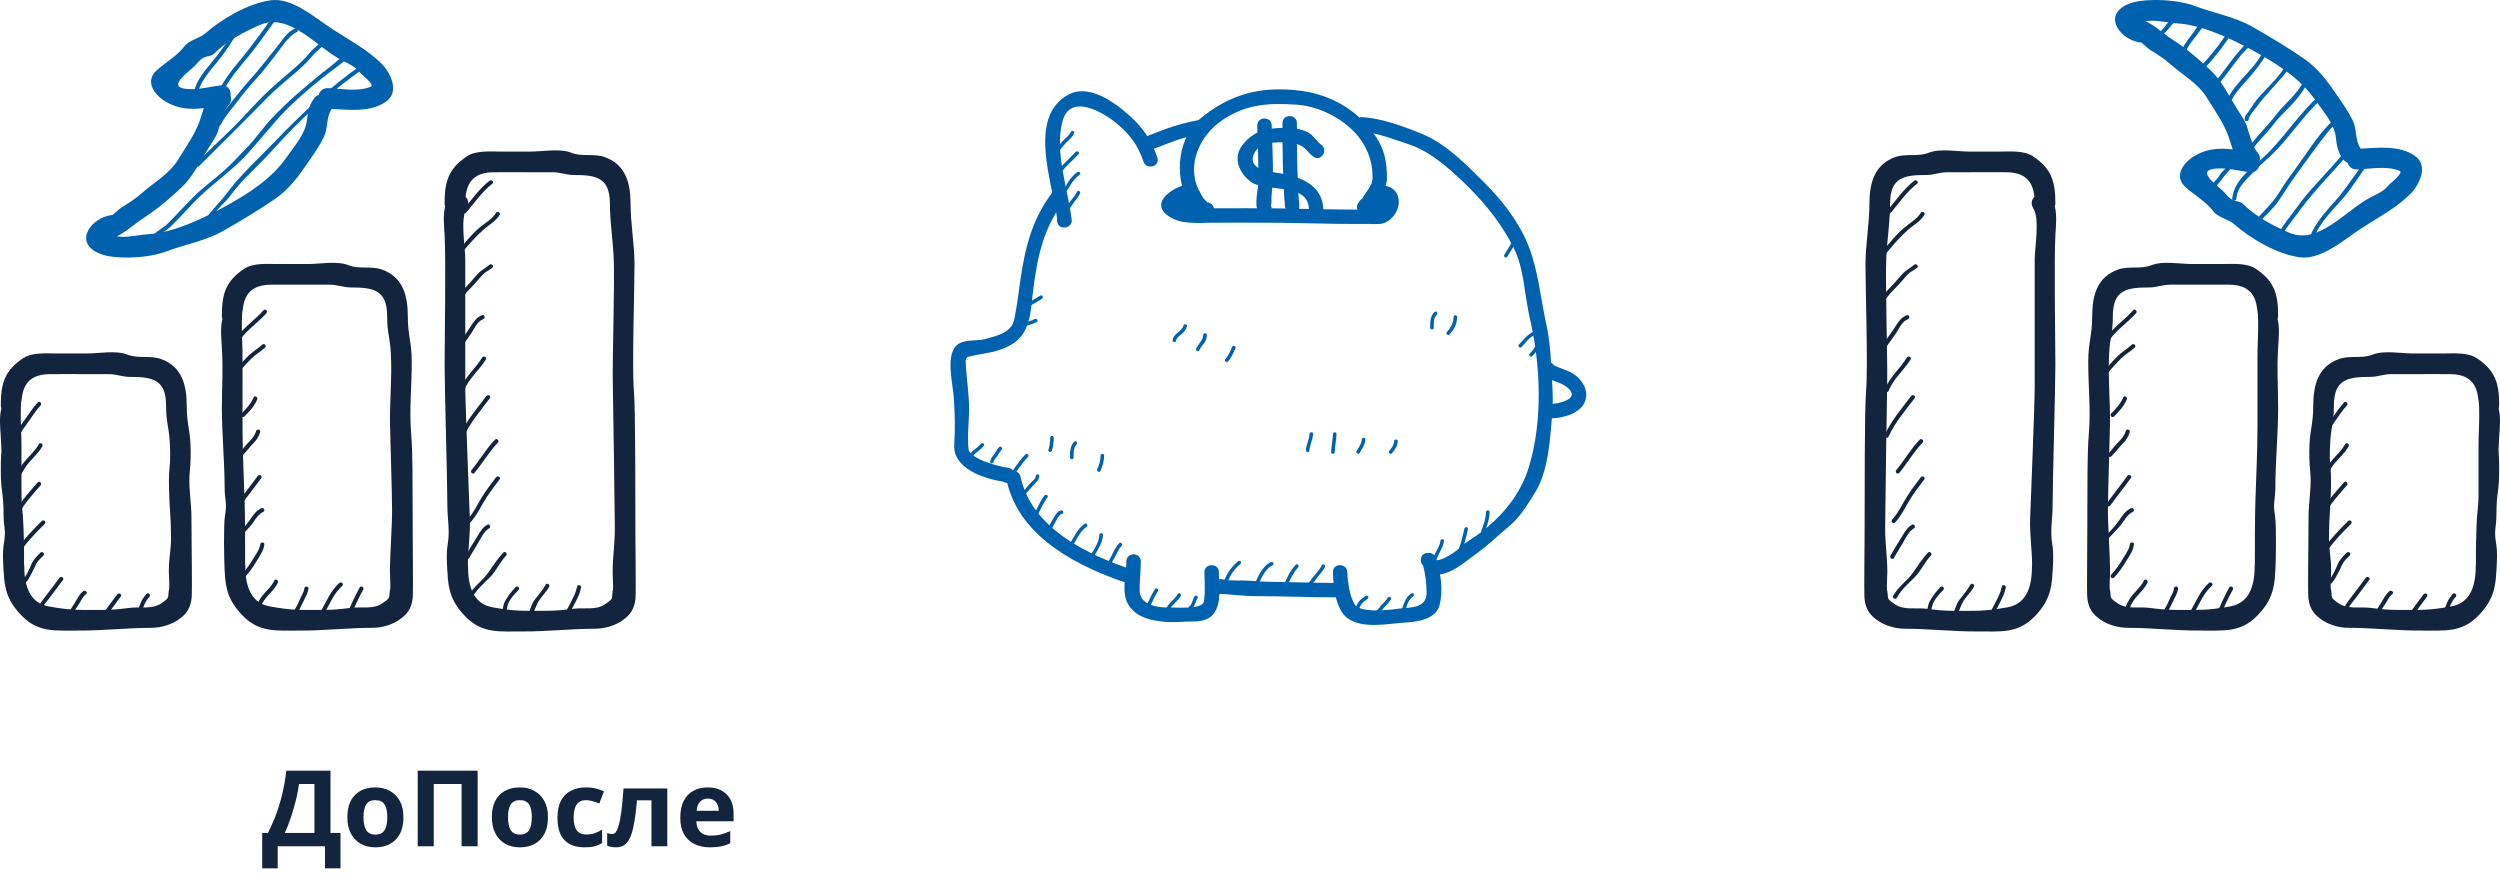
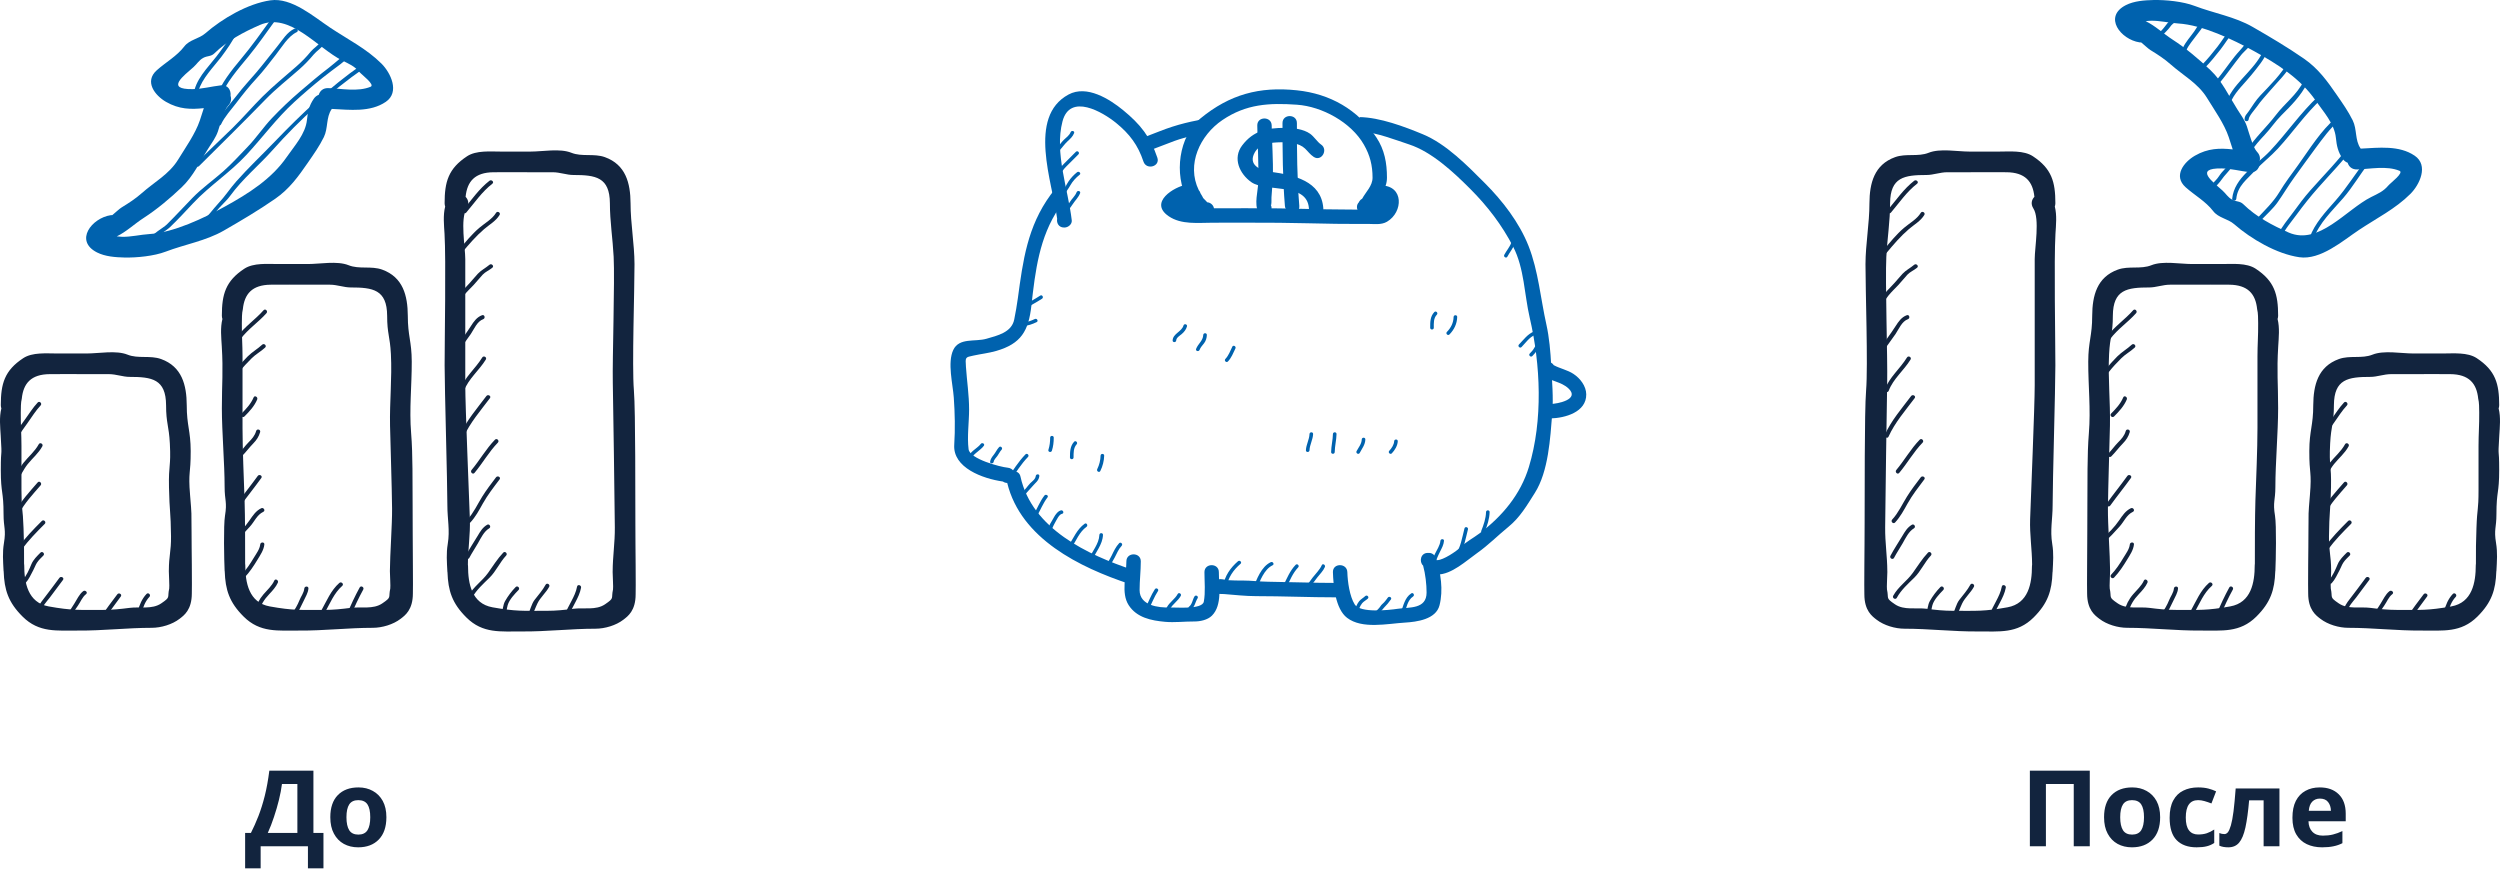
<svg xmlns="http://www.w3.org/2000/svg" viewBox="0 0 503.353 179.417">
  <defs>
    <clipPath id="a_2_3">
      <path d="M0 134.563h377.515V0H0z" />
    </clipPath>
  </defs>
  <g clip-path="url(#a_2_3)" transform="matrix(1.33333 0 0 -1.33333 0 179.417)">
    <path d="M5.694 73.782c-.733-.779-1.29-1.699-1.921-2.56-.59-.802-1.195-1.615-1.664-2.495-.19-.354.35-.67.539-.314.438.821 1.004 1.557 1.54 2.315.626.882 1.205 1.824 1.947 2.613.275.293-.165.735-.441.441M5.853 67.48c-.6-1.097-1.547-1.86-2.32-2.82-.332-.413-.598-.876-.928-1.292-.293-.368-.356-.857-.655-1.234-.246-.31.192-.755.442-.44.685.864 1.092 1.914 1.798 2.792.74.92 1.627 1.626 2.202 2.68.193.352-.346.668-.54.314M5.694 61.719c-1.22-1.412-2.508-2.763-3.377-4.431-.186-.356.353-.672.539-.314.844 1.62 2.094 2.932 3.279 4.304.26.303-.178.747-.441.44M6.317 55.895c-1.272-1.272-2.523-2.556-3.584-4.015-.237-.326.304-.636.538-.314 1.03 1.413 2.254 2.654 3.487 3.888.285.285-.156.726-.44.441M6.11 51.111c-.514-.515-1.08-1.058-1.366-1.74-.343-.824-.734-1.753-1.339-2.419-.27-.296.17-.739.441-.442.526.58.808 1.272 1.178 1.951.198.362.32.75.542 1.104.26.413.642.762.984 1.106.284.285-.157.725-.44.44M8.972 47.305c-.793-1.06-1.569-2.132-2.385-3.172-.469-.598-.909-1.204-.985-1.977-.039-.401.585-.397.624 0 .082.836.813 1.537 1.297 2.174.67.88 1.324 1.776 1.988 2.66.242.322-.3.632-.539.315M12.557 45.29c-.61-.476-.926-1.245-1.336-1.88-.468-.723-.935-1.389-1.24-2.21-.14-.379.463-.54.602-.167.282.76.715 1.406 1.177 2.062.411.584.66 1.303 1.238 1.752.318.247-.127.684-.44.442M17.708 44.81c-.395-.571-.853-1.094-1.248-1.664-.44-.634-.868-1.251-1.407-1.81-.28-.288.16-.73.442-.44.467.484.872 1.007 1.253 1.56.478.698 1.018 1.345 1.499 2.039.23.332-.311.642-.54.315M22.124 44.872c-.688-.725-1.08-1.678-1.328-2.634-.1-.389.501-.554.602-.165.22.852.553 1.711 1.167 2.358.277.291-.163.734-.44.441M39.802 87.717c-1.254-1.422-2.863-2.486-4-4.016-.24-.322.301-.633.54-.314 1.1 1.482 2.685 2.51 3.901 3.889.265.3-.174.743-.44.44M39.595 82.517c-.698-.65-1.522-1.103-2.2-1.784a21.339 21.339 0 0 1-1.801-2.023c-.246-.32.297-.63.539-.314.567.736 1.215 1.406 1.87 2.064.618.62 1.395 1.022 2.033 1.617.295.274-.147.713-.441.44M38.298 74.55c-.405-.958-1.097-1.705-1.823-2.432-.285-.285.156-.726.44-.441.76.76 1.497 1.556 1.922 2.56.154.365-.383.683-.54.314M38.682 69.484c-.205-.727-.646-1.21-1.167-1.733-.514-.516-.936-1.143-1.457-1.664-.284-.287.157-.727.441-.442.623.622 1.138 1.337 1.751 1.961.49.498.844 1.038 1.034 1.712.11.39-.493.553-.602.166M38.922 62.695c-1.013-1.406-2.107-2.753-3.12-4.16-.235-.327.306-.638.539-.314 1.013 1.407 2.107 2.753 3.12 4.161.235.327-.306.637-.539.313M39.45 57.816c-.809-.384-1.272-1.109-1.765-1.822a12.445 12.445 0 0 0-2.603-2.754c-.315-.24-.005-.784.314-.539.894.687 1.554 1.498 2.316 2.313.71.758 1.067 1.795 2.052 2.263.363.172.047.71-.315.54M39.295 52.347c-.072-.71-.599-1.397-.96-1.997-.548-.912-1.122-1.794-1.86-2.565-.278-.292.162-.733.441-.442.775.81 1.379 1.735 1.959 2.69.435.72.957 1.46 1.044 2.314.04.4-.584.396-.624 0M41.418 46.889c-.333-.761-1.085-1.447-1.63-2.074a6.028 6.028 0 0 1-1.314-2.576c-.092-.391.51-.558.602-.165.256 1.085.818 1.972 1.584 2.773.464.486 1.025 1.105 1.297 1.728.16.364-.378.682-.539.314M45.95 45.691c-.061-.662-.515-1.199-.746-1.804-.255-.668-.701-1.384-1.083-1.99-.215-.342.326-.655.539-.314.45.716.856 1.498 1.207 2.267.279.613.645 1.155.708 1.841.036.401-.588.397-.624 0M51.241 46.536c-1.292-1.139-1.928-2.753-2.752-4.223-.197-.35.341-.666.538-.314.797 1.421 1.406 2.995 2.655 4.096.302.267-.14.706-.44.441M54.312 45.849a39.164 39.164 0 0 1-1.904-4.026c-.15-.373.453-.534.603-.165a37.756 37.756 0 0 0 1.84 3.877c.193.353-.346.668-.539.314M73.912 107.267c-1.576-1.222-2.677-2.86-3.951-4.368-.258-.305.18-.749.44-.44 1.275 1.507 2.376 3.145 3.952 4.367.318.246-.128.684-.441.441M74.903 102.42c-.569-.95-1.714-1.565-2.547-2.28-1.126-.967-2.073-2.137-3.02-3.272-.256-.307.183-.75.441-.44 1.041 1.246 2.091 2.473 3.327 3.534.798.685 1.784 1.22 2.338 2.143.206.346-.333.66-.539.315M73.912 94.58c-.585-.492-1.22-.792-1.752-1.351-.555-.583-1.035-1.226-1.603-1.798-.92-.922-1.823-1.931-2.133-3.228-.094-.391.508-.557.602-.165.35 1.459 1.51 2.456 2.504 3.5.476.502.89 1.059 1.368 1.56.399.422 1.007.664 1.455 1.042.309.258-.135.698-.441.44M72.801 86.966c-.8-.286-1.267-.973-1.708-1.665-.706-1.112-1.526-2.146-2.222-3.263-.214-.343.326-.655.538-.314.52.83 1.141 1.589 1.685 2.402.51.763.951 1.908 1.873 2.238.376.134.214.738-.166.602M72.823 80.582c-1.035-1.693-2.654-2.972-3.36-4.857-.14-.378.463-.54.603-.166.673 1.801 2.3 3.079 3.296 4.71.21.343-.33.657-.54.313M73.447 74.758c-1.374-1.83-3.016-3.717-3.952-5.823-.162-.364.376-.682.539-.314.936 2.106 2.578 3.99 3.952 5.823.24.322-.301.632-.54.314M74.743 68.167c-1.353-1.395-2.294-3.094-3.535-4.576-.256-.307.182-.75.441-.442 1.24 1.483 2.184 3.184 3.535 4.577.28.289-.16.73-.44.441M74.903 62.487c-.72-.952-1.448-1.896-2.08-2.91-.733-1.175-1.292-2.45-2.239-3.474-.273-.295.168-.737.441-.44.79.852 1.315 1.842 1.878 2.85.726 1.3 1.644 2.476 2.54 3.66.241.321-.3.631-.54.314M73.56 55.32c-.692-.407-1.043-1.024-1.444-1.696-.595-.994-1.249-1.963-1.789-2.99-.187-.357.351-.672.538-.316.401.762.886 1.471 1.311 2.218.442.776.908 1.78 1.697 2.245.346.204.033.744-.314.54M75.991 51.111c-.887-.939-1.55-2.027-2.3-3.072-.898-1.25-2.188-2.056-2.948-3.439-.194-.352.345-.667.54-.314.665 1.213 1.68 2.098 2.653 3.056.975.96 1.547 2.324 2.496 3.33.276.291-.164.732-.44.44M77.863 45.912a10.5 10.5 0 0 1-1.582-2.102c-.356-.624-.313-1.336-.578-1.987-.152-.373.453-.533.602-.166.197.483.212 1.012.354 1.511.24.848 1.052 1.69 1.645 2.304.28.288-.16.73-.441.44M82.39 46.265c-.45-.835-1.087-1.537-1.664-2.287-.49-.637-.652-1.587-1.04-2.288-.195-.353.344-.667.538-.315.376.677.6 1.38.937 2.079.437.902 1.283 1.6 1.768 2.498.191.352-.348.667-.539.313M87.142 45.982c-.29-1.58-1.39-2.85-1.872-4.367-.122-.385.48-.548.602-.166.483 1.518 1.58 2.78 1.872 4.367.072.394-.53.562-.602.166" fill="#12243e" />
    <path d="M35.988 130.277c-.49-.156-.697-.497-.961-.929-.548-.902-1.207-1.756-1.818-2.616-1.284-1.809-3.234-3.548-3.834-5.72-.108-.389.494-.554.602-.166.5 1.812 2.274 3.62 3.402 5.073.453.584.864 1.2 1.282 1.81.268.39.978 1.782 1.493 1.946.382.122.219.725-.166.602M40.95 131.693c-1.478-2.04-2.958-4.134-4.58-6.066-1.4-1.667-2.976-3.648-3.72-5.707-.137-.379.466-.54.602-.166.837 2.316 2.752 4.431 4.281 6.304 1.392 1.704 2.666 3.54 3.955 5.321.236.326-.306.637-.539.314M44.493 130.246c-1.18-.549-1.805-1.695-2.604-2.667-1.074-1.306-2.08-2.665-3.18-3.95-.976-1.142-1.993-2.22-2.907-3.42-1.006-1.318-2.252-2.604-2.964-4.114-.171-.362.367-.679.539-.315.562 1.194 1.509 2.19 2.303 3.237.989 1.304 1.988 2.552 3.099 3.751 1.02 1.101 1.922 2.311 2.847 3.49.888 1.128 1.875 2.84 3.182 3.45.365.168.047.706-.315.538M48.437 128.261c-.334-.534-1.096-.978-1.518-1.496a18.393 18.393 0 0 0-2.163-2.232c-1.705-1.498-3.487-2.942-5.097-4.543-1.552-1.543-2.971-3.212-4.535-4.747-1.824-1.79-3.701-3.524-5.513-5.325-.286-.283.156-.725.44-.44 3.37 3.348 6.74 6.665 10.049 10.071 1.579 1.624 3.399 3.047 5.099 4.544a20.164 20.164 0 0 1 2.162 2.231c.477.571 1.223.997 1.615 1.623.213.341-.327.655-.54.314M53.459 127.001c-1.386-.433-2.633-1.79-3.772-2.648-1.521-1.147-2.957-2.386-4.405-3.622a56.255 56.255 0 0 1-4.198-3.989c-1.317-1.383-2.37-2.988-3.701-4.367-1.22-1.264-2.36-2.528-3.681-3.698-1.52-1.345-3.212-2.53-4.625-3.984-1.293-1.33-2.561-2.712-3.872-4.014-.587-.583-2.324-1.43-2.538-2.286-.097-.39.505-.554.603-.164.13.523 1.878 1.535 2.376 2.008 1.197 1.14 2.375 2.418 3.51 3.63 2.483 2.651 5.594 4.642 8.072 7.326 2.444 2.647 4.537 5.507 7.208 7.958a84.949 84.949 0 0 0 4.307 3.69c.857.685 1.74 1.337 2.62 1.994.706.528 1.405 1.296 2.262 1.564.382.12.219.722-.166.602M54.632 124.786c-4.782-3.325-9.048-7.35-13.075-11.544-1.951-2.033-4.037-3.989-5.9-6.099-.931-1.054-1.683-2.238-2.654-3.258-.902-.946-1.593-2.109-2.705-2.809-.24-.15-.171-.623.157-.58.26.032.33.07.533.247.024.02.035.043.05.066.473.31.938.667 1.2 1.17.602 1.151 1.778 1.987 2.542 3.038 1.869 2.571 4.323 4.561 6.424 6.926 4.043 4.551 8.747 8.831 13.742 12.304.329.228.017.77-.314.54" fill="#0062ae" />
    <path d="M24.344 43.446c-1.373-.937-3.215-.473-4.776-.675-1.386-.179-2.604-.308-4.004-.308-3.582 0-4.673-.11-8.213.528-3.158.57-3.694 3.6-3.694 6.231 0 .08-.013.15-.022.223.01 2.298-.004 3.056-.082 5.38-.107 3.233-.312 2.52-.312 5.742v6.68c0 1.73-.12 3.155-.103 4.997.006.632 0 1.56.151 2.112.234 2.325 1.402 3.685 4.216 3.71 2.704.026 2.913 0 5.617 0h3.325c1.088 0 2.106-.416 3.121-.416 3.36 0 5.484-.323 5.511-4.263 0-2.748.428-3.067.57-5.802.185-3.637-.206-3.005-.13-6.643.076-3.73.267-3.582.306-7.355.023-2.307-.319-2.866-.327-5.168 0-.01-.003-.018-.003-.029v-.077c0-.458.114-2.359.057-2.62-.319-1.45.271-1.237-1.208-2.247m4.357 16.373c-.3 3.62.106 3.011.095 6.637-.012 3.107-.597 3.831-.597 6.931-.02 3.018-.713 5.816-3.872 6.957-1.65.597-3.478.02-5.069.664-1.71.692-4.344.178-6.136.178H8.577c-1.554 0-3.679.205-5.064-.706-2.84-1.868-3.39-3.873-3.39-7.093 0-.186.033-.349.081-.502-.337-1.32-.174-2.809-.096-4.127.233-3.89.014-1.296.014-5.195 0-3.58.415-3.088.415-6.659 0-2.067.406-2.26.057-4.354-.239-1.43-.13-2.705-.057-4.16.002-.04.013-.074.017-.112.097-2.786.691-4.672 2.86-6.827 2.49-2.477 5.191-2.083 8.404-2.107 3.73-.028 7.383.415 11.078.415 1.434 0 3.101.5 4.212 1.353.676.52 1.858 1.352 1.858 3.847 0 0 .034 2.306 0 4.407-.034 2.1-.019 2.883-.039 4.836-.034 3.323.046 2.342-.226 5.617M57.726 43.446c-1.373-.937-3.216-.473-4.777-.675-1.385-.179-2.604-.308-4.003-.308-3.582 0-4.673-.11-8.214.528-3.157.57-3.693 3.6-3.693 6.231 0 .08-.013.15-.022.223.01 2.298-.004 7.19-.082 9.513-.107 3.233-.312 7.72-.312 10.942v10.853c0 1.73-.121 3.155-.103 4.997.006.632 0 1.56.15 2.111.235 2.327 1.402 3.685 4.217 3.711 2.703.025 2.913 0 5.617 0h3.325c1.088 0 2.106-.416 3.12-.416 3.36 0 5.485-.323 5.512-4.264 0-2.747.428-3.066.568-5.802.187-3.636-.204-7.177-.13-10.816.079-3.73.269-8.78.307-12.556.023-2.305-.32-6.997-.327-9.299l-.002-.029v-.077c0-.458.113-2.359.056-2.62-.318-1.45.272-1.237-1.207-2.247m4.357 25.705c-.3 3.62.106 7.184.094 10.811-.011 3.106-.596 3.831-.596 6.93-.021 3.018-.713 5.816-3.872 6.958-1.65.597-3.478.02-5.07.663-1.71.692-4.343.18-6.135.18h-4.545c-1.554 0-3.68.204-5.064-.707-2.841-1.869-3.392-3.874-3.392-7.094 0-.186.035-.349.083-.5-.337-1.322-.174-2.81-.096-4.129.233-3.89.013-5.468.013-9.368 0-3.58.416-8.287.416-11.858 0-2.069.405-2.26.056-4.356-.24-1.43-.13-6.836-.056-8.29.002-.04.012-.075.017-.113.096-2.786.69-4.672 2.859-6.827 2.49-2.477 5.192-2.083 8.405-2.107 3.729-.028 7.383.415 11.078.415 1.434 0 3.1.5 4.21 1.353.677.52 1.86 1.352 1.86 3.847 0 0 .034 2.306 0 4.407-.035 2.1-.02 7.016-.04 8.968-.033 3.324.047 7.542-.225 10.817M91.363 43.31c-1.373-.937-3.216-.473-4.777-.675-1.385-.18-2.604-.307-4.003-.307-3.583 0-4.673-.11-8.214.528-3.157.568-3.693 3.599-3.693 6.23 0 .08-.013.15-.022.224.01 2.298.376 4.524.3 6.849-.109 3.232-.694 17.019-.694 20.242v19.046c0 1.73-.793 6.09.203 7.64.431.673.265 1.319-.155 1.756.234 2.326 1.401 3.685 4.216 3.71 2.703.026 2.913 0 5.617 0h3.325c1.087 0 2.106-.415 3.12-.415 3.361 0 5.485-.323 5.512-4.264 0-2.747.428-5.354.568-8.09.187-3.636-.204-15.37-.129-19.01.077-3.73.268-18.08.306-21.854.023-2.306-.318-4.334-.327-6.636l-.002-.03v-.076c0-.458.113-2.36.056-2.621-.318-1.45.272-1.236-1.207-2.247m4.357 32.342c-.3 3.619.106 15.377.094 19.004-.01 3.107-.596 6.118-.596 9.218-.02 3.018-.713 5.816-3.872 6.958-1.65.597-3.478.02-5.069.663-1.71.692-4.344.179-6.136.179h-4.545c-1.554 0-3.68.205-5.064-.706-2.84-1.87-3.392-3.874-3.392-7.094 0-.186.035-.35.083-.501-.337-1.321-.174-2.81-.096-4.127.233-3.892.013-15.952.013-19.85 0-3.581.416-17.587.416-21.158 0-2.068.405-3.73.056-5.824-.239-1.431-.13-2.704-.056-4.16.002-.04.012-.073.017-.111.096-2.787.69-4.672 2.86-6.827 2.49-2.477 5.19-2.083 8.404-2.107 3.73-.028 7.383.415 11.077.415 1.435 0 3.102.499 4.212 1.353.676.52 1.86 1.35 1.86 3.847 0 0 .033 2.306 0 4.407-.036 2.1-.02 4.35-.04 6.305-.034 3.323.046 16.84-.226 20.116" fill="#12243e" />
    <path d="M55.963 121.462c-1.929-.798-4.387-.271-6.397-.204-.786.026-1.259-.434-1.431-1.007a1.587 1.587 0 0 1-.748-.598c-.715-1.034-.905-1.947-1.032-3.185-.218-2.138-1.892-3.926-3.059-5.62-2.29-3.32-5.81-5.533-9.314-7.464-3.153-1.737-7.762-3.943-11.421-4.166-1.344-.082-2.789-.445-4.119-.414-.271.007-.54.03-.807.065 1.443.693 2.676 1.889 4.036 2.767 2.029 1.309 4.007 2.973 5.756 4.637 1.787 1.699 2.731 3.833 4.028 5.875.527.829 1.138 1.649 1.457 2.59.308.912.913 3.218 1.534 3.858.457.47.527 1.019.371 1.498.09.848-.394 1.703-1.473 1.58-1.428-.164-2.801-.548-4.253-.57-4.226-.064-1.281 2.059.133 3.33.555.499.802 1.019 1.47 1.389.607.335 1.171.183 1.672.676 1.942 1.905 4.378 3.2 6.86 4.286 4.553 1.992 8.693-3.476 12.465-5.362 1.018-.51 1.814-.827 2.581-1.73.364-.427 2.406-1.934 1.691-2.231m1.654 3.483c-2.264 2.264-5.125 3.687-7.784 5.459-2.446 1.63-5.796 4.576-9.001 4.109-3.426-.5-7.258-2.745-9.839-4.992-.956-.831-2.358-.93-3.156-1.964-1.144-1.484-2.787-2.376-4.162-3.603-1.933-1.724-.258-3.818 1.394-4.771 1.977-1.14 3.773-1.16 5.709-.95-.208-.601-.387-1.226-.603-1.864-.685-2.022-2.156-4.076-3.27-5.897-1.359-2.22-3.602-3.397-5.48-5.062-.966-.856-1.962-1.497-3.051-2.165-.404-.248-.925-.772-1.411-1.163-.084-.001-.168 0-.256-.014-2.841-.43-5.525-3.858-2.061-5.622 1.227-.625 2.783-.738 4.138-.77 1.873-.043 4.481.217 6.239.888 2.874 1.097 6.075 1.626 8.752 3.166 2.659 1.53 5.249 3.059 7.775 4.81 2.151 1.49 3.49 3.357 4.95 5.473.868 1.259 1.723 2.463 2.401 3.839.671 1.363.311 2.97 1.179 4.227.009.012.012.024.021.037 2.716-.134 5.803-.536 8.155 1.067 2.153 1.467.733 4.39-.639 5.762" fill="#0062ae" />
    <path d="M353.96 73.782c-.733-.78-1.29-1.699-1.922-2.56-.589-.802-1.195-1.615-1.664-2.495-.188-.354.35-.67.54-.314.437.821 1.004 1.557 1.54 2.314.625.883 1.204 1.825 1.946 2.614.276.293-.165.735-.44.441M354.118 67.48c-.6-1.097-1.548-1.86-2.319-2.82-.333-.413-.599-.876-.929-1.292-.293-.369-.356-.857-.655-1.234-.246-.31.191-.756.441-.44.685.864 1.093 1.914 1.8 2.792.74.92 1.626 1.626 2.2 2.68.193.352-.345.668-.538.314M353.96 61.719c-1.22-1.412-2.509-2.763-3.378-4.431-.186-.356.353-.672.538-.315.845 1.622 2.095 2.932 3.28 4.305.261.302-.177.747-.44.44M354.583 55.895c-1.272-1.272-2.523-2.556-3.585-4.016-.236-.324.305-.634.54-.312 1.027 1.412 2.253 2.653 3.486 3.887.285.285-.157.725-.44.441M354.375 51.111c-.513-.515-1.08-1.059-1.365-1.74-.343-.824-.734-1.753-1.339-2.419-.27-.297.17-.739.441-.442.526.58.808 1.272 1.177 1.951.198.362.32.75.542 1.104.26.413.642.762.984 1.106.285.284-.157.725-.44.44M357.237 47.305c-.793-1.06-1.569-2.132-2.385-3.172-.469-.598-.909-1.204-.985-1.977-.038-.401.586-.397.624 0 .082.836.813 1.537 1.298 2.174.67.88 1.323 1.776 1.987 2.66.242.322-.3.632-.539.315M360.822 45.29c-.61-.476-.926-1.245-1.336-1.88-.468-.723-.935-1.389-1.24-2.21-.14-.379.464-.54.602-.167.283.76.715 1.406 1.176 2.062.412.584.661 1.303 1.24 1.752.317.247-.128.684-.442.442M365.973 44.809c-.395-.57-.853-1.093-1.248-1.664-.44-.633-.867-1.25-1.406-1.808-.281-.29.16-.73.44-.441a12.04 12.04 0 0 1 1.254 1.56c.479.697 1.019 1.345 1.499 2.039.23.332-.311.642-.54.314M370.39 44.872c-.69-.725-1.081-1.678-1.328-2.634-.102-.389.5-.554.6-.165.222.852.554 1.711 1.168 2.358.278.291-.163.734-.44.441M322.124 87.717c-1.254-1.423-2.863-2.486-4-4.016-.24-.323.302-.633.54-.314 1.101 1.482 2.686 2.51 3.901 3.889.266.3-.173.743-.44.44M321.916 82.517c-.697-.65-1.52-1.103-2.198-1.784a21.339 21.339 0 0 1-1.802-2.023c-.246-.32.297-.63.538-.314.568.736 1.216 1.405 1.871 2.064.618.62 1.395 1.022 2.032 1.616.295.275-.146.714-.44.44M320.62 74.55c-.405-.958-1.097-1.705-1.823-2.432-.284-.285.156-.726.441-.441.76.76 1.496 1.556 1.92 2.56.155.365-.382.683-.538.314M321.004 69.484c-.204-.727-.646-1.21-1.168-1.733-.514-.516-.935-1.143-1.455-1.664-.285-.287.156-.727.441-.442.621.622 1.137 1.337 1.75 1.961.49.498.844 1.038 1.034 1.712.109.39-.493.553-.602.166M321.244 62.695c-1.014-1.407-2.107-2.753-3.12-4.16-.235-.327.306-.638.54-.315 1.012 1.408 2.106 2.754 3.118 4.161.236.328-.306.638-.538.314M321.772 57.816c-.808-.384-1.271-1.109-1.764-1.822a12.445 12.445 0 0 0-2.603-2.754c-.315-.24-.005-.784.314-.539.894.687 1.554 1.498 2.316 2.312.709.76 1.067 1.796 2.05 2.264.366.172.048.71-.313.54M321.616 52.347c-.07-.71-.598-1.397-.959-1.998-.548-.911-1.12-1.793-1.86-2.564-.279-.292.163-.733.441-.442.774.81 1.378 1.735 1.958 2.69.436.72.958 1.46 1.044 2.314.041.4-.583.396-.624 0M323.74 46.889c-.333-.761-1.085-1.447-1.632-2.074a6.026 6.026 0 0 1-1.312-2.576c-.092-.391.51-.558.602-.165.256 1.085.82 1.972 1.583 2.773.465.486 1.026 1.105 1.297 1.727.16.365-.378.683-.539.315M328.273 45.691c-.061-.662-.516-1.199-.747-1.804-.255-.668-.701-1.384-1.082-1.99-.215-.342.325-.655.538-.314.45.716.856 1.498 1.207 2.267.279.613.646 1.155.708 1.841.036.401-.588.397-.624 0M333.564 46.536c-1.291-1.139-1.93-2.753-2.753-4.224-.196-.35.342-.665.539-.313.797 1.421 1.406 2.995 2.654 4.096.303.267-.14.706-.44.441M336.634 45.849a38.949 38.949 0 0 1-1.903-4.026c-.152-.373.452-.534.602-.165a37.756 37.756 0 0 0 1.84 3.877c.193.353-.346.668-.54.314M289.056 107.267c-1.577-1.222-2.677-2.86-3.952-4.368-.258-.305.18-.749.44-.44 1.276 1.507 2.376 3.145 3.952 4.367.318.246-.127.684-.44.441M290.047 102.42c-.569-.95-1.714-1.566-2.547-2.28-1.127-.967-2.073-2.137-3.02-3.272-.256-.307.183-.75.441-.442 1.041 1.248 2.091 2.475 3.327 3.536.798.685 1.784 1.22 2.337 2.143.207.346-.332.66-.538.315M289.056 94.58c-.586-.492-1.221-.793-1.753-1.352-.554-.583-1.034-1.226-1.603-1.797-.92-.922-1.822-1.932-2.132-3.228-.095-.392.508-.557.6-.166.35 1.46 1.51 2.456 2.506 3.502.476.501.89 1.058 1.367 1.56.4.42 1.007.663 1.455 1.04.309.258-.134.698-.44.441M287.945 86.966c-.802-.287-1.267-.973-1.708-1.665-.706-1.112-1.526-2.146-2.223-3.263-.214-.343.327-.655.54-.314.518.83 1.14 1.588 1.684 2.402.51.763.951 1.908 1.872 2.237.377.135.214.739-.165.603M287.967 80.582c-1.036-1.693-2.655-2.972-3.36-4.857-.14-.379.463-.54.602-.166.674 1.801 2.3 3.079 3.296 4.709.21.344-.33.657-.538.314M288.59 74.758c-1.373-1.83-3.016-3.717-3.951-5.823-.161-.364.376-.682.539-.315.935 2.107 2.578 3.992 3.95 5.824.243.322-.3.632-.537.314M289.887 68.167c-1.353-1.395-2.294-3.094-3.535-4.577-.256-.306.182-.749.44-.441 1.24 1.483 2.185 3.184 3.536 4.577.28.288-.161.73-.441.441M290.047 62.487c-.721-.952-1.447-1.896-2.08-2.91-.733-1.175-1.291-2.45-2.239-3.474-.273-.295.168-.737.441-.44.79.852 1.315 1.842 1.878 2.85.727 1.3 1.644 2.476 2.538 3.66.243.321-.299.631-.538.314M288.703 55.32c-.69-.408-1.042-1.024-1.443-1.696-.595-.994-1.249-1.963-1.789-2.99-.188-.357.35-.672.538-.316.4.761.885 1.471 1.311 2.218.441.776.908 1.78 1.696 2.245.347.204.034.744-.313.54M291.135 51.111c-.887-.939-1.55-2.027-2.301-3.072-.897-1.25-2.187-2.056-2.947-3.439-.193-.352.345-.667.539-.314.666 1.213 1.68 2.098 2.654 3.056.975.96 1.547 2.324 2.496 3.33.277.291-.165.732-.441.44M293.007 45.912a10.528 10.528 0 0 1-1.582-2.102c-.357-.624-.313-1.336-.578-1.987-.153-.373.452-.533.6-.166.198.483.213 1.012.356 1.511.24.848 1.052 1.69 1.645 2.304.28.288-.161.73-.441.44M297.534 46.265c-.452-.835-1.088-1.538-1.664-2.288-.49-.636-.652-1.586-1.04-2.287-.195-.353.343-.667.538-.315.376.677.6 1.38.937 2.079.437.902 1.283 1.6 1.767 2.498.191.352-.347.667-.538.313M302.285 45.982c-.289-1.58-1.39-2.85-1.87-4.367-.124-.385.478-.548.6-.166.483 1.518 1.581 2.78 1.873 4.367.072.394-.53.562-.603.166" fill="#12243e" />
    <path d="M328.116 131.757c-.257-.22-.534-.364-.757-.624a11.92 11.92 0 0 1-.54-.688c-.27-.37-.622-.667-.919-1.015-.207-.243-.219-.57-.435-.793-.19-.193-.055-.533.22-.533h.157c.227 0 .321.2.291.373.06.093.108.193.147.31.15.443.606.76.905 1.112.166.194.35.345.486.564.242.387.551.567.886.852.307.262-.136.7-.44.442M333.264 131.913c-.354-.326-.738-.611-1.092-.936-.304-.28-.587-.814-.828-1.155-.574-.81-1.305-1.59-1.717-2.496-.165-.363.373-.681.539-.315.363.798 1.027 1.522 1.53 2.23.28.398.598.742.855 1.155.276.44.776.728 1.154 1.076.297.273-.145.712-.441.44M336.852 130.197c-.747-.814-1.305-1.791-1.982-2.663-.753-.97-1.526-1.92-2.385-2.796-.282-.29.159-.73.44-.442.86.878 1.63 1.829 2.386 2.797.676.866 1.24 1.856 1.982 2.663.272.295-.168.738-.441.44M339.568 128.728c.013-.427-.402-.63-.614-.921-.447-.612-1.017-1.161-1.49-1.756-.956-1.201-1.817-2.474-2.796-3.654-.255-.307.183-.751.44-.441 1.17 1.409 2.202 2.925 3.355 4.349.542.669 1.757 1.476 1.73 2.423-.013.401-.637.403-.624 0M341.919 127.251c-1.132-2.938-4.031-4.682-5.428-7.414-.183-.357.356-.672.538-.314.689 1.346 1.971 2.508 2.915 3.682 1.002 1.243 1.995 2.367 2.577 3.88.145.376-.458.538-.602.166M345.538 125.298c-.945-1.864-2.804-3.657-4.229-5.174-.652-.695-1.17-1.525-1.699-2.313-.31-.465-.645-.683-.666-1.25-.015-.402.61-.401.624 0 .018.475.974 1.518 1.211 1.865.628.917 1.403 1.718 2.12 2.563 1.07 1.258 2.426 2.512 3.178 3.995.182.357-.357.673-.539.314M347.878 122.334c-1.054-2.112-2.829-3.334-4.211-5.147-1.392-1.824-3.121-3.375-4.368-5.304-.22-.339.321-.652.539-.315.623.965 1.36 1.8 2.146 2.631.895.943 1.614 2.054 2.535 2.97 1.492 1.483 2.95 2.949 3.898 4.851.179.359-.359.674-.539.314M350.11 120.058c-2.697-2.498-4.802-5.628-7.329-8.298-2.059-2.174-5.389-3.97-5.709-7.21-.039-.4.585-.396.624 0 .193 1.954 1.606 2.914 2.826 4.243 1.071 1.166 2.357 2.14 3.44 3.317 2.246 2.44 4.153 5.25 6.59 7.507.295.274-.147.714-.442.44M336.491 109.699c-.274-.448-.658-.79-.997-1.184-.313-.365-.537-.803-.878-1.145-.567-.57-1.063-1.168-1.276-1.957-.106-.388.497-.553.601-.165.253.936 1.018 1.424 1.53 2.187.466.697 1.124 1.237 1.558 1.95.21.344-.329.657-.538.314M352.763 116.782c-2.282-1.906-4.018-4.766-5.743-7.161-.967-1.342-1.967-2.65-2.82-4.068-.89-1.477-2.126-2.648-3.292-3.901-.274-.295.167-.737.44-.441.856.919 1.878 1.804 2.6 2.829.884 1.254 1.652 2.568 2.558 3.809 1.055 1.446 2.089 2.908 3.158 4.344 1.042 1.397 2.199 3.027 3.539 4.148.31.258-.134.697-.44.44M355.054 112.975c-1.847-2.578-4.106-4.816-6.202-7.19-.92-1.042-1.733-2.136-2.547-3.26-.802-1.112-1.763-2.175-2.326-3.433-.163-.364.374-.68.538-.314.563 1.257 1.523 2.323 2.327 3.431a54.212 54.212 0 0 0 3.199 3.986c1.885 2.145 3.884 4.138 5.549 6.465.235.328-.307.64-.538.315M357.286 110.387c-1.605-2.015-2.908-4.188-4.622-6.135-1.449-1.646-3.148-3.447-3.882-5.546-.133-.381.47-.543.602-.166.815 2.329 2.84 4.253 4.432 6.084 1.462 1.68 2.531 3.588 3.91 5.322.248.31-.189.755-.44.44" fill="#0062ae" />
    <path d="M351.964 45.692c-.058.262.056 2.163.056 2.621v.077c0 .01-.003.018-.003.03-.007 2.301-.35 2.86-.326 5.167.038 3.773.228 3.625.305 7.355.076 3.638-.315 3.006-.129 6.643.141 2.735.568 3.054.568 5.801.028 3.941 2.152 4.264 5.512 4.264 1.014 0 2.033.416 3.121.416h3.325c2.704 0 2.914.025 5.617 0 2.814-.026 3.981-1.385 4.216-3.71.151-.552.144-1.48.151-2.112.018-1.842-.103-3.267-.103-4.997v-6.68c0-3.222-.205-2.509-.313-5.742a111.452 111.452 0 0 1-.081-5.38c-.01-.073-.022-.144-.022-.223 0-2.633-.537-5.662-3.694-6.23-3.541-.639-4.631-.529-8.214-.529-1.399 0-2.618.128-4.003.308-1.561.202-3.404-.263-4.776.675-1.479 1.01-.89.796-1.207 2.246m-3.376 8.51c-.02-1.953-.005-2.737-.039-4.836-.034-2.1 0-4.407 0-4.407 0-2.496 1.182-3.328 1.858-3.848 1.111-.853 2.778-1.352 4.212-1.352 3.694 0 7.349-.443 11.078-.415 3.213.024 5.913-.37 8.405 2.107 2.168 2.155 2.762 4.041 2.858 6.827.005.038.016.072.018.112.073 1.455.182 2.728-.057 4.158-.349 2.096.057 2.29.057 4.356 0 3.571.415 3.08.415 6.658 0 3.9-.219 1.305.013 5.195.079 1.32.242 2.808-.095 4.128.048.153.082.315.082.501 0 3.221-.55 5.225-3.392 7.094-1.384.911-3.509.706-5.063.706h-4.545c-1.792 0-4.425.514-6.136-.179-1.592-.643-3.419-.066-5.069-.663-3.159-1.142-3.851-3.939-3.872-6.958 0-3.099-.585-3.823-.596-6.93-.013-3.626.394-3.018.094-6.637-.272-3.275-.193-2.294-.226-5.618M318.582 45.692c-.057.262.057 2.163.057 2.621v.077c0 .01-.003.018-.003.03-.008 2.301-.35 6.993-.327 9.298.038 3.775.23 8.826.306 12.556.075 3.64-.315 7.18-.129 10.815.141 2.737.568 3.056.568 5.803.027 3.941 2.151 4.264 5.511 4.264 1.015 0 2.034.416 3.121.416h3.326c2.703 0 2.913.025 5.617 0 2.814-.026 3.981-1.385 4.216-3.71.151-.553.144-1.48.151-2.113.018-1.84-.104-3.266-.104-4.996V69.9c0-3.222-.205-7.709-.312-10.94-.077-2.326-.09-7.216-.082-9.514-.009-.073-.02-.144-.02-.223 0-2.633-.538-5.662-3.695-6.23-3.54-.639-4.63-.529-8.214-.529-1.399 0-2.618.128-4.004.308-1.56.202-3.403-.263-4.776.675-1.479 1.01-.889.796-1.207 2.246m-3.375 12.642c-.02-1.953-.005-6.869-.04-8.968-.033-2.1 0-4.407 0-4.407 0-2.496 1.183-3.328 1.86-3.848 1.11-.853 2.777-1.352 4.21-1.352 3.696 0 7.35-.443 11.078-.415 3.213.024 5.914-.37 8.405 2.107 2.17 2.155 2.763 4.041 2.86 6.827.004.038.015.072.016.112.074 1.455.182 6.861-.056 8.291-.35 2.095.056 2.287.056 4.356 0 3.571.416 8.278.416 11.858 0 3.9-.22 5.478.013 9.368.078 1.32.241 2.807-.096 4.128.05.152.083.315.083.501 0 3.22-.55 5.225-3.392 7.093-1.384.912-3.51.707-5.064.707h-4.544c-1.793 0-4.426.513-6.137-.179-1.59-.644-3.418-.066-5.068-.663-3.16-1.142-3.852-3.94-3.872-6.958 0-3.099-.585-3.824-.597-6.93-.012-3.627.394-7.19.095-10.81-.273-3.276-.193-7.495-.226-10.818M284.944 45.557c-.057.26.057 2.163.057 2.62v.078c0 .01-.003.018-.003.029-.008 2.302-.35 4.33-.327 6.636.038 3.775.23 18.124.306 21.855.075 3.638-.315 15.373-.129 19.01.141 2.735.568 5.342.568 8.089.027 3.94 2.152 4.264 5.512 4.264 1.015 0 2.033.416 3.12.416h3.326c2.703 0 2.913.025 5.617 0 2.814-.026 3.981-1.385 4.216-3.711-.42-.437-.587-1.084-.156-1.756.997-1.55.203-5.91.203-7.64V76.4c0-3.222-.584-17.01-.693-20.241-.077-2.325.29-4.551.3-6.85-.01-.072-.022-.143-.022-.222 0-2.633-.537-5.663-3.694-6.231-3.54-.638-4.63-.528-8.214-.528-1.399 0-2.618.127-4.003.307-1.56.202-3.404-.262-4.777.675-1.478 1.01-.889.797-1.207 2.247m-3.375 9.978c-.02-1.953-.005-4.205-.039-6.304-.034-2.101 0-4.407 0-4.407 0-2.496 1.182-3.328 1.858-3.847 1.111-.854 2.778-1.353 4.211-1.353 3.696 0 7.35-.443 11.078-.415 3.214.024 5.914-.37 8.405 2.107 2.17 2.155 2.762 4.04 2.86 6.827.004.038.015.072.017.112.073 1.455.182 2.728-.057 4.158-.349 2.096.057 3.757.057 5.825 0 3.57.415 17.577.415 21.158 0 3.898-.219 15.958.013 19.849.078 1.318.241 2.807-.096 4.128.05.152.083.315.083.5 0 3.22-.55 5.226-3.392 7.094-1.384.912-3.51.707-5.063.707h-4.545c-1.792 0-4.426.513-6.136-.18-1.592-.643-3.419-.065-5.069-.662-3.16-1.142-3.852-3.94-3.872-6.958 0-3.1-.585-6.111-.597-9.218-.012-3.627.394-15.385.095-19.004-.273-3.276-.193-16.793-.226-20.117" fill="#12243e" />
    <path d="M360.647 106.54c-.766-.901-1.562-1.218-2.581-1.729-3.772-1.886-7.911-7.354-12.464-5.361-2.481 1.086-4.918 2.38-6.86 4.287-.501.491-1.065.34-1.671.675-.67.369-.916.89-1.471 1.388-1.414 1.273-4.358 3.394-.132 3.33 1.45-.022 2.824-.405 4.25-.569 1.08-.124 1.565.732 1.475 1.58.156.479.086 1.029-.37 1.498-.622.64-1.227 2.946-1.534 3.857-.32.942-.931 1.762-1.458 2.591-1.297 2.042-2.241 4.175-4.028 5.875-1.75 1.663-3.726 3.328-5.756 4.637-1.36.878-2.592 2.073-4.036 2.766.267.035.535.059.807.066 1.33.03 2.774-.332 4.119-.414 3.66-.224 8.268-2.429 11.42-4.166 3.506-1.931 7.025-4.144 9.315-7.465 1.168-1.694 2.84-3.481 3.059-5.619.127-1.239.317-2.152 1.032-3.185.208-.301.469-.492.748-.598.172-.573.645-1.033 1.43-1.008 2.012.068 4.469.595 6.398-.204.715-.296-1.327-1.803-1.692-2.232m3.985 4.512c-2.352 1.603-5.44 1.201-8.155 1.067-.01.013-.013.025-.02.037-.87 1.257-.508 2.863-1.18 4.226-.68 1.377-1.532 2.58-2.401 3.84-1.46 2.116-2.8 3.981-4.95 5.473-2.526 1.75-5.116 3.279-7.775 4.81-2.677 1.54-5.878 2.069-8.752 3.166-1.758.67-4.365.931-6.238.888-1.356-.033-2.911-.145-4.14-.77-3.463-1.764-.78-5.193 2.062-5.623.088-.013.17-.013.255-.013.487-.39 1.008-.915 1.412-1.163 1.088-.669 2.084-1.309 3.05-2.166 1.878-1.664 4.123-2.842 5.48-5.062 1.114-1.82 2.587-3.875 3.27-5.897.217-.638.396-1.263.605-1.863-1.937.208-3.734.191-5.71-.95-1.652-.954-3.327-3.047-1.394-4.771 1.375-1.228 3.019-2.12 4.16-3.603.8-1.036 2.203-1.133 3.158-1.965 2.58-2.247 6.413-4.492 9.84-4.992 3.204-.467 6.554 2.479 9 4.11 2.659 1.772 5.52 3.195 7.784 5.459 1.372 1.371 2.792 4.295.639 5.762M148.1 67.525c-.533-.739-2.033-1.277-1.84-2.385.06-.345.584-.199.525.145-.07.395.579.848.83 1.064.332.284.697.545.955.903.205.284-.267.555-.47.273M150.862 67.037c-.333-.357-.52-.808-.826-1.183-.225-.276-.479-.638-.523-1.004-.04-.347.503-.343.544 0 .035.293.384.634.552.864.226.307.376.657.637.938.24.257-.145.643-.384.385M154.852 65.95c-1.078-1.108-1.875-2.427-2.763-3.683-.202-.287.269-.557.47-.274.86 1.218 1.632 2.497 2.677 3.571.245.251-.14.637-.384.385M156.404 62.675c-.052-.474-.51-.774-.827-1.077-.223-.213-.412-.503-.62-.736-.418-.473-.852-.981-.91-1.632-.032-.35.513-.347.544 0 .065.735.86 1.332 1.294 1.877.429.54.982.83 1.063 1.568.038.349-.506.345-.544 0M157.71 59.73c-.683-.89-1.07-1.938-1.632-2.901-.177-.304.293-.578.47-.275.56.962.948 2.012 1.632 2.902.214.277-.26.547-.47.274M160.23 57.497c-.448-.077-.87-.65-1.07-1.032-.18-.342-.386-.669-.58-1.004-.168-.288-.252-.683-.464-.935-.225-.267.158-.654.385-.384.354.42.528 1.014.812 1.49.22.365.599 1.261 1.062 1.341.345.06.198.584-.145.524M163.792 55.476c-1.171-.837-1.694-2.191-2.455-3.362-.192-.295.279-.568.47-.274.698 1.075 1.183 2.398 2.259 3.166.283.2.012.674-.274.47M166.013 53.79c-.058-1.395-1.118-2.484-1.622-3.736-.13-.326.395-.466.525-.144.535 1.328 1.58 2.389 1.641 3.88.015.351-.529.349-.544 0M168.995 52.531c-.513-.552-.803-1.197-1.13-1.868-.37-.757-.87-1.427-1.116-2.24-.102-.338.423-.48.525-.146.23.761.694 1.413 1.06 2.111.326.622.559 1.235 1.046 1.76.238.255-.146.641-.385.383M186.945 49.812c-1.142-.98-2.017-2.235-2.246-3.746-.052-.344.472-.49.525-.146.217 1.43 1.026 2.58 2.106 3.507.266.23-.12.612-.385.384M191.896 49.673c-1.43-.67-2.144-2.594-2.663-3.971-.124-.328.402-.47.524-.144.467 1.238 1.143 3.05 2.414 3.645.317.149.04.617-.275.47M195.649 49.268c-.865-.903-1.312-2.031-1.855-3.138-.155-.313.315-.59.469-.274.522 1.06.94 2.16 1.77 3.028.244.253-.141.638-.384.384M199.595 49.213c-.283-.665-.932-1.294-1.377-1.866a21.216 21.216 0 0 1-1.343-1.942c-.182-.3.288-.573.47-.274.482.79 1.02 1.533 1.594 2.26.385.49.88.968 1.126 1.548.135.318-.332.596-.47.274M174.392 45.586c-.59-.91-.967-1.933-1.451-2.9-.156-.313.313-.59.47-.275.483.967.862 1.99 1.45 2.9.192.296-.28.568-.47.275M177.837 44.861c-.413-.767-1.217-1.226-1.632-1.995-.167-.309.302-.583.47-.275.412.767 1.216 1.225 1.631 1.996.166.308-.303.583-.47.274M180.376 44.498c-.295-.471-.343-1.192-.81-1.534-.28-.205-.01-.677.275-.47.596.437.635 1.141 1.004 1.73.187.298-.283.571-.47.274M206.165 44.554c-.298-.278-.664-.466-.927-.783-.33-.4-.516-.986-.748-1.448-.155-.313.314-.588.47-.275.226.45.411 1.034.733 1.423.233.28.591.449.857.698.257.24-.129.624-.385.385M209.567 44.317a7.348 7.348 0 0 0-.55-.703c-.162-.183-.414-.356-.537-.567-.24-.41-.664-.673-.906-1.087-.179-.304.292-.578.47-.275.12.207.291.37.46.538.184.185.32.411.502.594.38.381.727.781 1.032 1.226.199.29-.273.561-.47.274M213.11 44.959c-.993-.654-1.177-1.848-1.576-2.883-.126-.328.4-.469.525-.144.337.876.483 2.002 1.326 2.557.291.193.02.663-.275.47M217.509 52.884c-.062-.698-.532-1.35-.828-1.972a8.213 8.213 0 0 1-.613-1.764c-.077-.341.448-.487.525-.144.18.812.509 1.55.879 2.292.265.53.527.987.58 1.588.03.35-.513.346-.543 0M221.145 54.769c-.366-1.408-.562-2.878-1.423-4.105-.202-.29.27-.56.47-.275.904 1.289 1.097 2.768 1.478 4.235.088.34-.436.485-.525.145M224.4 57.235c-.027-.983-.36-1.924-.718-2.83-.128-.326.398-.467.526-.144.376.953.708 1.94.735 2.974.01.351-.535.35-.544 0M191.87 108.623c-1.624.225-3.425 1.041-2.41 2.889.783 1.429 2.513 1.529 3.921 1.567 1.21.032 2.782-.083 3.685-.948.46-.441.764-.896 1.308-1.258 1.172-.78 2.26 1.105 1.1 1.878-.519.345-1.053 1.198-1.633 1.609-1.016.721-2.584.902-3.813.897-2.702-.01-4.754-.421-6.448-2.646-1.485-1.953-.387-4.303 1.365-5.546 2.253-1.598 8.415.037 8.71-3.956.101-1.391 2.277-1.401 2.175 0-.305 4.143-4.468 5.03-7.96 5.514" fill="#0062ae" />
    <path d="M192.203 107.778c.088 2.615-.14 5.228-.17 7.842-.017 1.402-2.192 1.404-2.176 0 .033-2.89.24-5.767.142-8.659-.043-1.287-.619-3.184.007-4.4.641-1.25 2.518-.149 1.88 1.097.154-.3.101.882.115 1.116.06 1.003.168 1.998.202 3.004M195.84 115.982c0 1.403-2.175 1.403-2.175 0 0-4.177.025-8.446.364-12.51.115-1.389 2.29-1.4 2.175 0-.345 4.145-.363 8.315-.363 12.51M161.672 114.604c-.194-.488-.653-.797-1.018-1.149-.4-.387-.704-.867-1.088-1.27-.242-.253.142-.639.385-.384.447.468.803 1.012 1.282 1.451.397.364.76.696.963 1.207.13.327-.396.467-.524.145M162.466 111.641l-1.746-1.746c-.43-.432-.817-.885-1.044-1.456-.129-.327.397-.467.525-.145.238.6.735 1.048 1.181 1.494l1.47 1.47c.247.247-.137.631-.386.383M162.648 108.559a6.26 6.26 0 0 1-1.289-1.385c-.18-.26-.318-.545-.473-.82-.185-.328-.452-.603-.638-.932-.172-.306.297-.58.47-.274.277.49.629.928.905 1.42.353.63.844 1.163 1.409 1.607.276.216-.112.598-.384.384M162.578 105.538c-.236-.607-.75-1.002-1.073-1.553-.308-.521-.731-.968-1.075-1.465-.201-.29.27-.56.469-.274.346.499.746.954 1.075 1.465.376.585.872 1.02 1.129 1.682.127.328-.4.468-.525.145M178.715 85.411c-.273-.946-1.586-1.217-1.642-2.248-.019-.35.526-.349.544 0 .023.416.532.705.817.945.373.315.67.685.806 1.158.097.338-.428.482-.525.145M181.698 83.98c-.028-.87-.794-1.335-1.08-2.105-.121-.33.405-.47.526-.143.142.383.433.677.677.997.28.369.406.793.42 1.25.012.353-.532.352-.543 0M186.087 82.213c-.312-.64-.546-1.324-1.045-1.85-.242-.253.142-.638.384-.383.536.562.796 1.273 1.13 1.959.153.313-.316.589-.47.274M197.744 69.02c-.034-.846-.51-1.596-.544-2.447-.014-.351.53-.35.544 0 .034.846.51 1.596.544 2.448.014.351-.53.35-.544 0M201.28 69.02c-.019-.912-.259-1.803-.272-2.72-.005-.35.54-.35.543 0 .015.917.254 1.807.273 2.72.007.353-.537.352-.544 0M205.632 68.205c-.023-.692-.473-1.183-.78-1.768-.161-.309.308-.585.47-.274.359.684.828 1.234.854 2.042.012.351-.532.35-.544 0M210.527 67.933c-.02-.513-.389-1.078-.736-1.44-.243-.252.141-.637.384-.384.452.47.87 1.16.896 1.824.015.352-.529.35-.544 0M216.59 87.436c-.633-.666-.622-1.5-.623-2.369 0-.35.544-.35.544 0 0 .706-.055 1.439.465 1.984.24.254-.143.639-.385.385M219.503 86.7c-.023-.886-.398-1.63-1.009-2.257-.245-.25.141-.636.385-.384.711.73 1.141 1.614 1.168 2.64.009.351-.535.35-.544 0M158.58 68.477c0-.634-.069-1.225-.263-1.832-.108-.335.417-.477.524-.145.21.652.281 1.296.282 1.977 0 .35-.544.35-.544 0M162.194 67.853c-.603-.658-.623-1.521-.624-2.368 0-.35.544-.35.544 0 .001.685-.028 1.446.465 1.984.236.258-.147.644-.385.384M166.195 65.757a4.938 4.938 0 0 0-.507-2.04c-.152-.313.317-.59.469-.273a5.57 5.57 0 0 1 .582 2.313c.007.352-.537.35-.544 0M228.216 97.923c-.242-.682-.73-1.207-1.061-1.84-.162-.31.308-.584.47-.273.355.676.856 1.237 1.115 1.968.119.332-.407.473-.524.145M231.67 84.514c-.973-.363-1.595-1.258-2.296-1.974-.246-.251.139-.635.385-.384.62.63 1.197 1.512 2.056 1.834.325.122.184.647-.145.524M232.286 82.62c-.007-.06-.27-.19-.319-.229-.152-.113-.214-.233-.305-.396-.172-.31-.408-.566-.656-.815-.248-.248.136-.633.384-.385.283.284.537.581.742.927.218.364.643.44.698.898.041.348-.503.343-.544 0M157.082 89.926c-.886-.58-1.834-1.052-2.72-1.632-.292-.191-.02-.662.274-.47.886.58 1.835 1.053 2.72 1.633.292.19.02.662-.274.469M156.266 86.39c-.543-.263-1.158-.49-1.767-.506-.35-.01-.35-.554 0-.544.71.02 1.408.274 2.041.58.316.154.04.623-.274.47" fill="#0062ae" />
    <path d="M171.107 48.492c-6.819 2.271-15.294 6.214-17.009 14.108-.125.572-.562.8-1.009.778-.186.326-.542.53-.946.565-1.05.092-5.69 1.3-5.88 2.777-.242 1.906.077 4.088.077 6.017 0 2.143-.33 4.3-.477 6.437-.104 1.505-.094 1.426 1.129 1.693 1.154.252 2.309.375 3.445.703 3.764 1.086 4.884 3.033 5.308 6.828.591 5.284 1.194 10.34 4.176 14.76-.144.995-.264 2.01-.465 2.995a16.485 16.485 0 0 1-.819-1.025c-3.489-4.78-4.17-9.93-4.935-15.604a52.027 52.027 0 0 0-.548-3.205c-.388-1.963-2.563-2.439-4.203-2.913-1.73-.499-4.102.21-5.002-1.688-.91-1.924-.064-5.154.08-7.205.166-2.365.218-4.752.067-7.125-.22-3.454 4.29-5.104 7.35-5.539a1.15 1.15 0 0 1 .65-.215c2.073-8.446 10.967-12.754 18.433-15.24 1.334-.445 1.903 1.658.578 2.098M175.142 114.753c-.9-.356-1.798-.695-2.687-1.037l.034-.16c.02-.046.045-.086.054-.137.083-.402.154-.806.226-1.209.042-.205.08-.41.116-.615 1.26.475 2.54.931 3.82 1.438 1.843.73 3.751 1.21 5.69 1.5.107.72.22 1.44.326 2.16-2.558-.338-5.066-.946-7.579-1.94M234.241 79.41c-.098 1.95-.3 4.243-.723 6.125-.88 3.923-1.216 8.128-2.7 11.888-1.4 3.545-3.926 6.814-6.602 9.491-2.664 2.664-5.829 5.914-9.365 7.377-2.799 1.16-6.447 2.532-9.552 2.592.073-.74.198-1.483.387-2.204 2.312-.168 4.992-1.232 7.09-1.922 3.437-1.129 6.686-4.166 9.221-6.7 2.621-2.622 4.805-5.469 6.506-8.765 1.678-3.25 1.678-7.198 2.493-10.7 1.653-7.11 2.015-15.497-.122-22.54-1.254-4.136-3.997-7.439-7.478-10.049-.925-.693-2.06-1.285-2.872-2.096-.596-.597-2.59-1.926-3.47-1.926-1.403 0-1.403-2.175 0-2.175 2.144 0 4.354 2.076 5.99 3.231 1.722 1.215 3.128 2.66 4.753 3.983 1.74 1.42 2.783 3.23 3.978 5.117 2.062 3.26 2.322 8.257 2.626 12.02.194 2.397-.04 4.857-.16 7.253" fill="#0062ae" />
    <path d="M184.054 48.168c0 1.403-2.175 1.403-2.175 0 0-1.451.17-3.024-.096-4.458-.229-1.227-4.233-.849-5.09-.878-1.787-.061-4.606.295-4.606 2.616 0 1.463.181 2.894.181 4.352 0 1.403-2.176 1.403-2.176 0 0-2.051-.84-4.784.344-6.619 1.22-1.891 3.4-2.325 5.495-2.517 1.44-.132 2.955.062 4.404.053.89-.006 2.021.225 2.676.88 1.596 1.596 1.043 4.557 1.043 6.571M216.835 50.27c-.155.463-.546.8-1.05.8h-.18c-1.102 0-1.334-1.339-.707-1.915.35-1.28.525-2.83.525-4.07 0-2.543-2.622-2.194-4.332-2.449-1.399-.21-5.692-.669-6.514.642-.78 1.242-1.08 3.456-1.12 4.89-.04 1.4-2.217 1.405-2.177 0 .058-2.014.362-5.545 2.137-6.902 2.275-1.738 6.092-.88 8.735-.72 1.787.11 4.683.477 5.227 2.62.582 2.293.192 4.899-.544 7.105" fill="#0062ae" />
    <path d="M201.824 46.536c-3.45 0-6.889.141-10.336.182-1.274.014-2.539.181-3.807.181-.727 0-1.444 0-2.169.047-.277.018-1.756.362-1.414-.004-.96 1.027-2.496-.514-1.538-1.538.653-.698 1.395-.477 2.273-.547 1.584-.124 3.263-.315 4.842-.315 4.051 0 8.096-.182 12.15-.182 1.402 0 1.402 2.176 0 2.176M237.605 78.099c-.912.604-2.04.808-2.982 1.322-.168.278-.461.479-.886.479h-.182c-1.182 0-1.35-1.408-.55-2.028 1.166-.9 2.737-.928 3.837-1.96 1.769-1.658-1.591-2.333-2.743-2.358-1.4-.031-1.403-2.208 0-2.177 2.223.05 5.475.943 5.434 3.645-.02 1.258-.916 2.406-1.928 3.077M207.84 113.813c-2.802 4.203-6.983 6.586-11.998 7.113-5.656.596-10.143-.617-14.552-4.236-3.315-2.72-4.02-8.486-2.011-12.206.175-.554.52-1.015.952-1.446.624-.624 1.287-1.501 2.3-1.16.56.19.924.743.76 1.339-.12.435-.542.774-.992.8l-.104.114c-.158.17-.317.336-.481.5l-.034.035a1.145 1.145 0 0 1-.131.262c-.1.146-.178.296-.265.444a1.184 1.184 0 0 1-.265.485c-1.89 3.872.185 8.282 3.572 10.577 3.58 2.424 7.056 2.61 11.25 2.317 3.8-.264 8.188-2.655 10.12-6.037.917-1.603 1.303-3.125 1.303-4.981 0-1.242-1.003-2.132-1.57-3.173a1.102 1.102 0 0 1-.44-.421c-.018-.033-.026-.07-.042-.104a1.033 1.033 0 0 1-.306-.744c0-.56.497-1.131 1.088-1.088.453.033.862.192 1.103.603.019.032.026.069.042.104.06.06.11.13.156.204.12.11.223.251.292.431.608 1.58 1.853 2.329 1.853 4.188 0 2.212-.365 4.225-1.6 6.08" fill="#0062ae" />
    <path d="M208.533 106.555c-.57 0-.908-.36-1.015-.784a3.268 3.268 0 0 1-.468-.753c-.123-.261-.326-.502-.466-.756-.14-.252-.348-.615-.543-.836a1.275 1.275 0 0 1-.274-.523c-1.03.009-2.06.025-3.089.028-3.19.01-6.378.124-9.568.166-3.318.045-6.638.012-9.955.012-.12 0-.73.037-1.5.097a1.226 1.226 0 0 1-.106.362 2.254 2.254 0 0 1-.393.533c-.124.134-.188.273-.298.464a2.552 2.552 0 0 1-.366.49c.36.679-.228 1.82-1.259 1.642-1.959-.338-5.796-2.697-2.759-4.782 1.917-1.316 4.456-.982 6.681-.982 3.318 0 6.637.018 9.955-.011 2.871-.025 5.742-.12 8.613-.158 1.605-.021 3.21-.012 4.815-.012.955 0 2.025-.185 2.907.33 2.47 1.447 2.567 5.473-.912 5.473M174.77 110.741c-1.055 3.153-2.583 5.067-5.177 7.19-2.032 1.662-5.473 3.854-8.242 2.356-6.232-3.37-2.433-13.237-1.714-18.756-.118-.61.223-1.324 1.028-1.324h.09c.542 0 1.157.498 1.088 1.088-.543 4.665-2.638 10.221-1.398 14.942 1.13 4.302 6.068 1.415 8.11-.253 2.04-1.67 3.283-3.328 4.115-5.82.443-1.325 2.545-.757 2.1.577" fill="#0062ae" />
-     <text style="-inkscape-font-specification:Circe" transform="matrix(1 0 0 -1 39.512 6.768)" font-weight="700" font-size="16" font-family="Circe" fill="#12243e">
-       <tspan class="lang" data-key="scheme-2_3-1" y="0" x="0 11.824 266.608 278.64 287.632 295.344 303.968">ДоПосле</tspan>
+     <text style="-inkscape-font-specification:Circe" transform="matrix(1 0 0 -1 48 6.768)" font-weight="700" font-size="16" font-family="Circe" fill="#12243e" text-anchor="middle">
+       <tspan class="lang" data-key="scheme-2_3-1" y="0" x="0">До</tspan>
+     </text>
+     <text style="-inkscape-font-specification:Circe" transform="matrix(1 0 0 -1 330 6.768)" font-weight="700" font-size="16" font-family="Circe" fill="#12243e" text-anchor="middle">
+       <tspan class="lang" data-key="scheme-2_3-2" y="0" x="0">После</tspan>
    </text>
  </g>
</svg>
